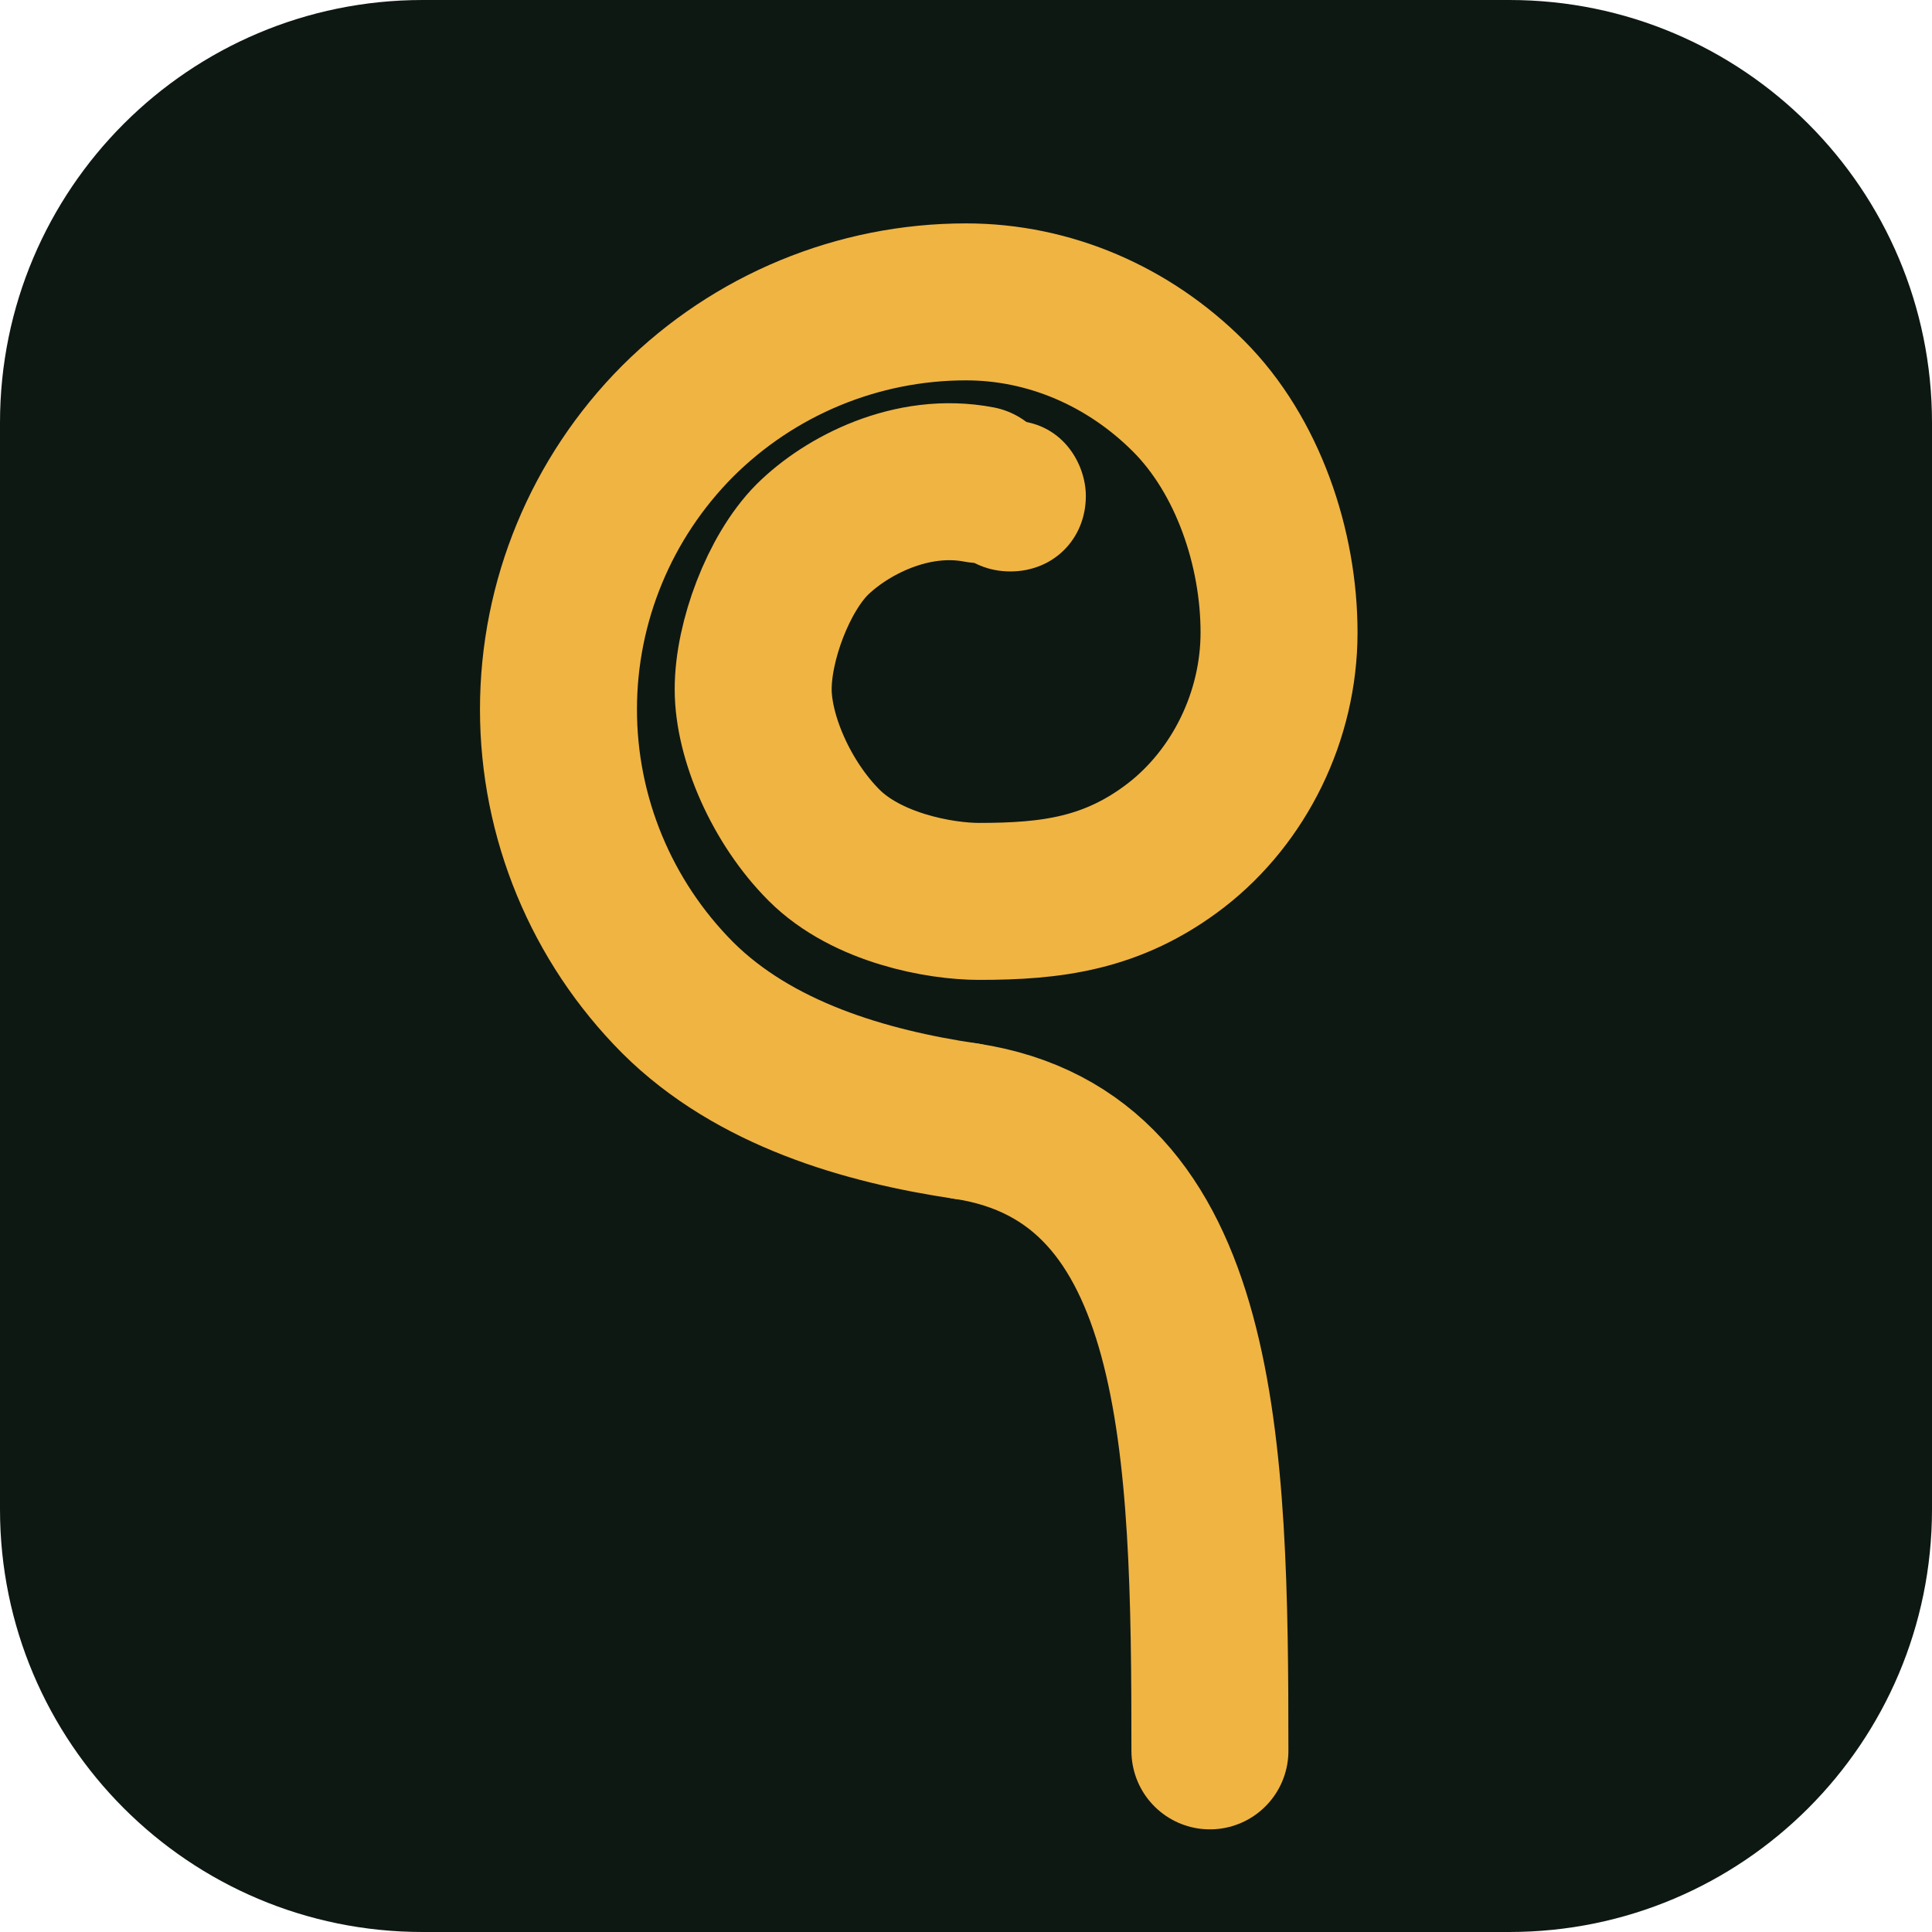
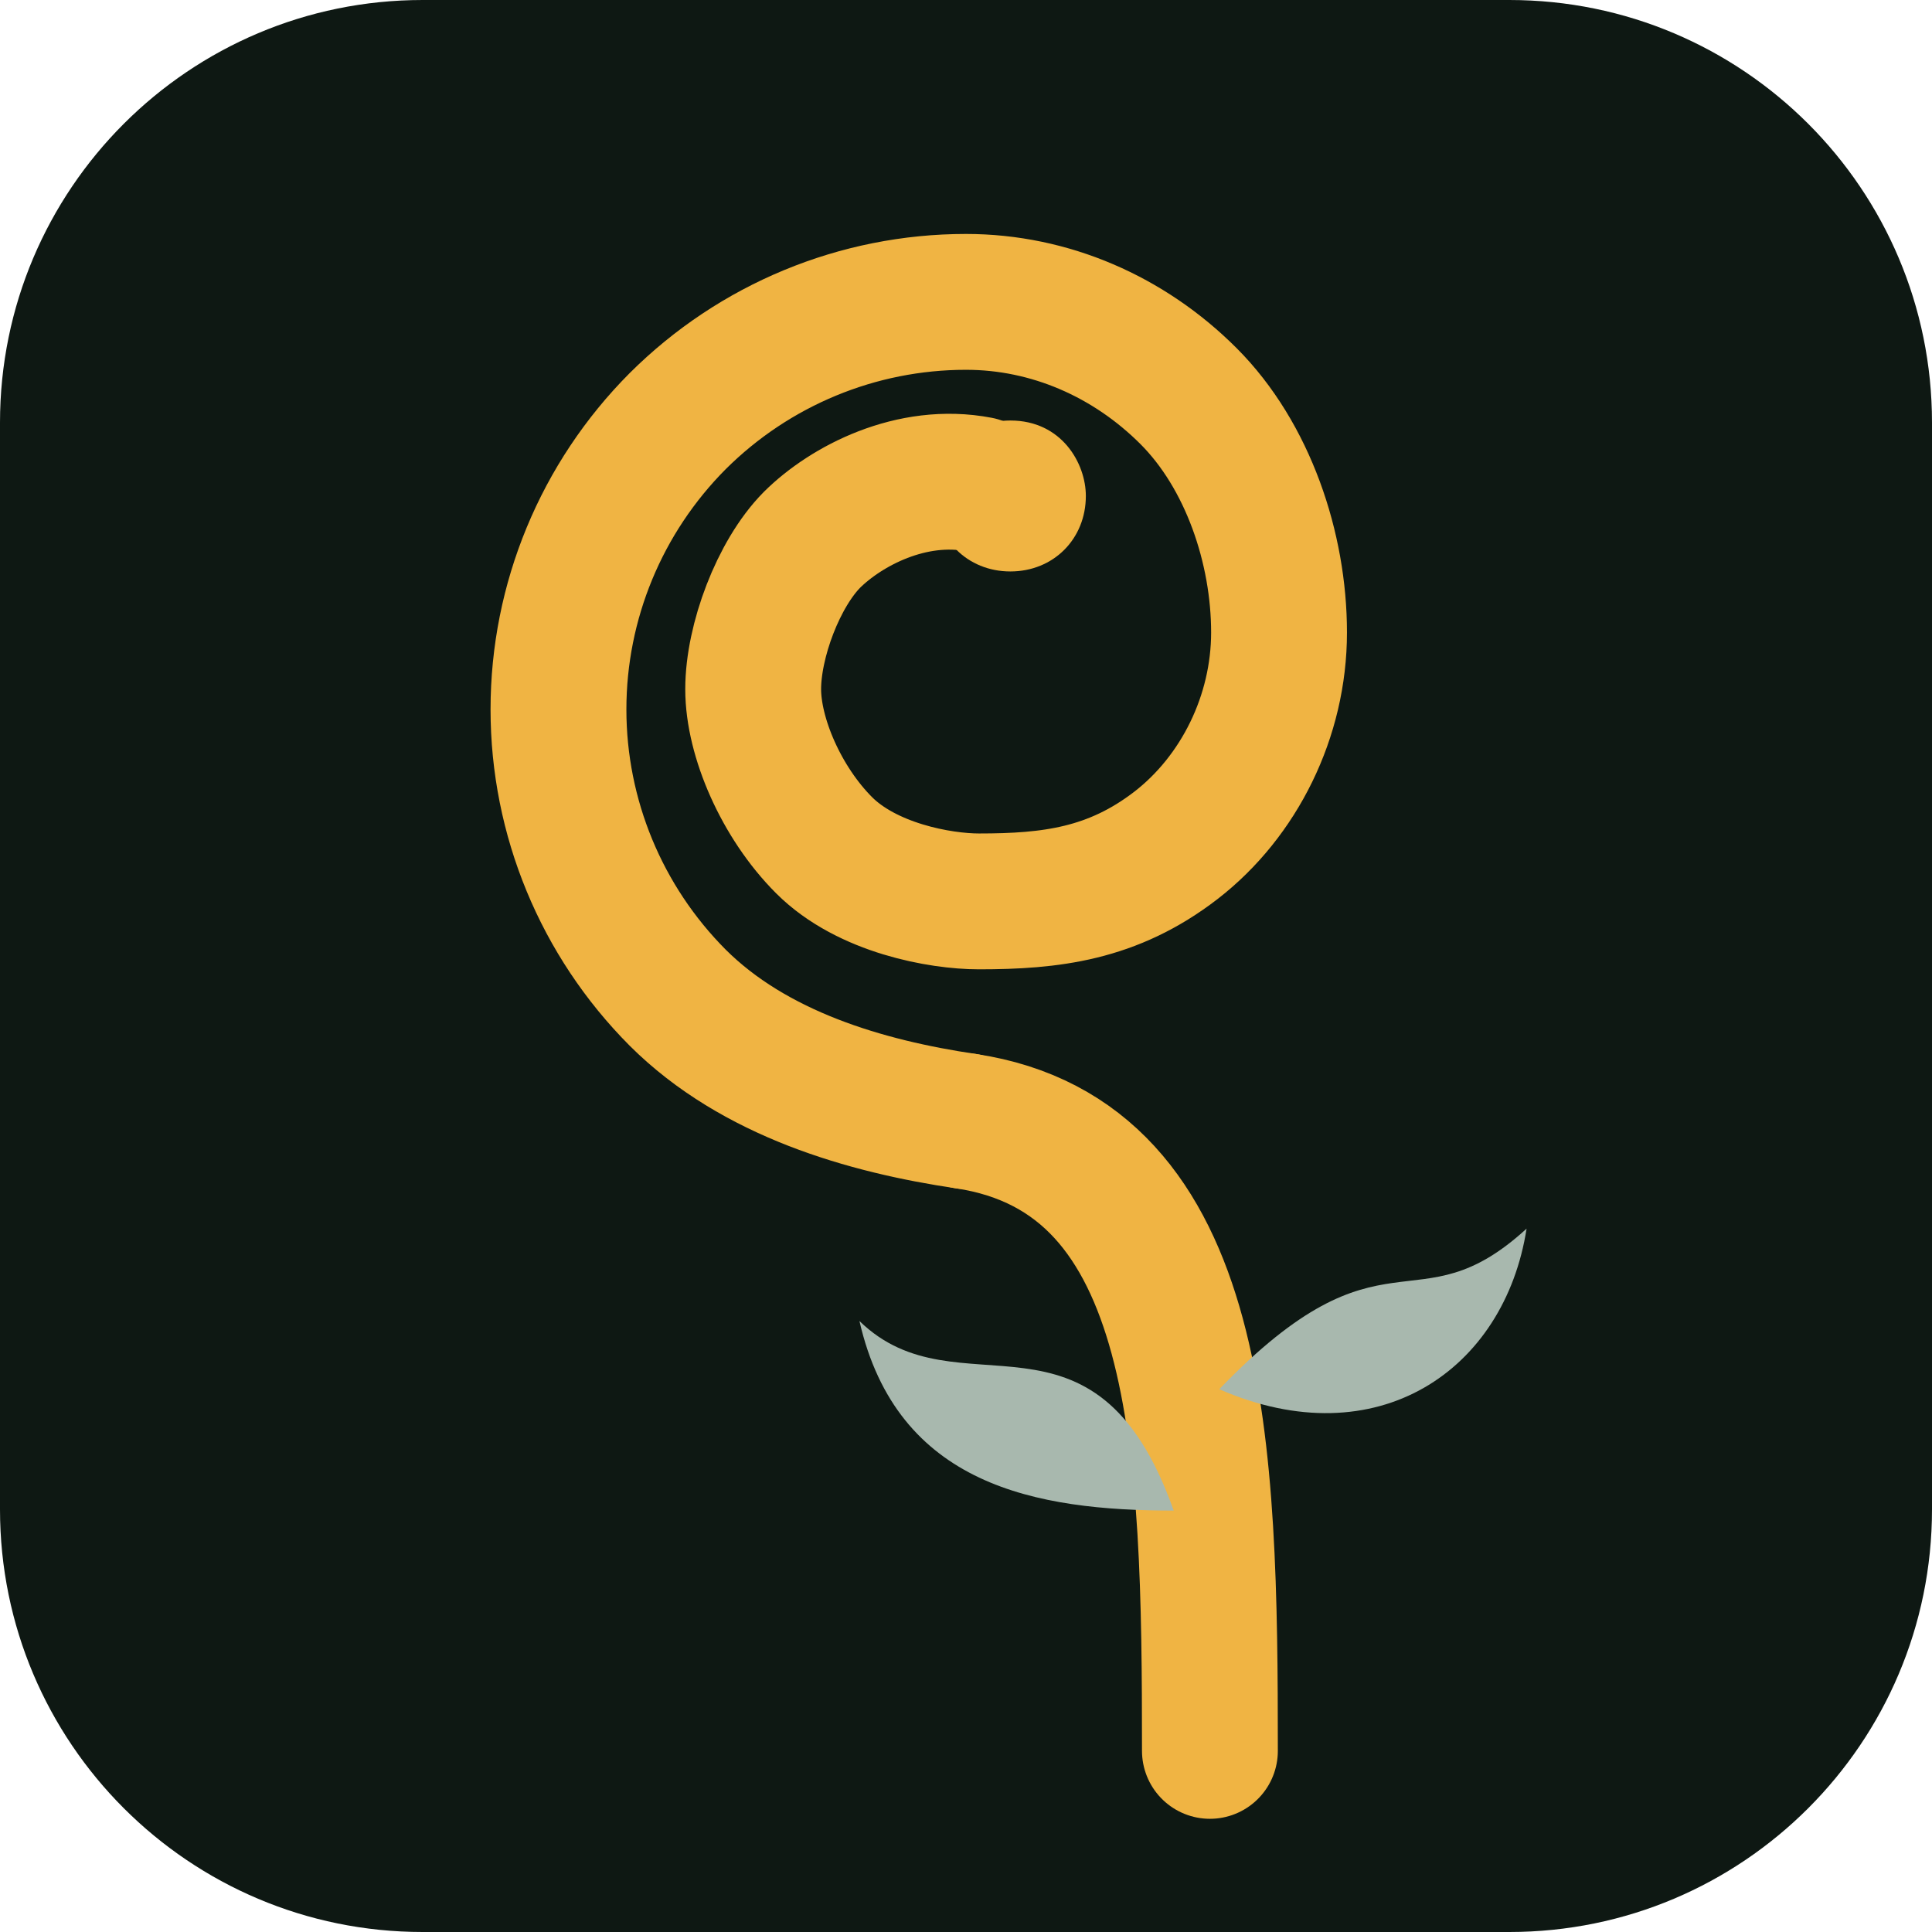
<svg xmlns="http://www.w3.org/2000/svg" viewBox="0 0 64 64">
  <rect width="64" height="64" rx="14" fill="#0e1813" />
-   <g fill="none" stroke="#f0b443" stroke-width="5.2" stroke-linecap="round">
+   <g fill="none" stroke="#f0b443" stroke-width="4.5" stroke-linecap="round">
    <path d="M40.08 58C40.08 47.97 39.88 38.33 32 37.14" />
    <path d="M32 37.14C28.68 36.65 24.99 35.58 22.45 33.05C19.92 30.51 18.5 27.08 18.5 23.5C18.5 19.92 19.92 16.49 22.45 13.95C24.99 11.42 28.42 10 32 10C34.78 10 37.4 11.15 39.37 13.12C41.34 15.09 42.37 18.16 42.37 20.95C42.37 23.73 41.05 26.38 38.96 28C36.86 29.62 34.81 29.86 32.43 29.86C31.14 29.86 28.72 29.42 27.3 28C25.88 26.58 24.95 24.42 24.95 22.83C24.95 21.24 25.78 19.01 26.9 17.88C28.03 16.76 30.2 15.62 32.43 16.05" />
  </g>
  <path d="M33.47 18.93C34.9 18.93 35.97 17.85 35.97 16.43C35.97 15.35 35.17 13.93 33.47 13.93C32.04 13.93 30.97 15 30.97 16.43C30.97 17.85 32.04 18.93 33.47 18.93Z" fill="#f0b443" />
+   <path d="M38.88 50.04C34.33 50.04 29.72 49.22 28.47 43.76C31.74 46.95 36.26 42.65 38.88 50.04Z" fill="#a8b8ae" />
+   <path d="M40.39 46.02C45.86 40.34 46.88 44.08 50.57 40.7C49.84 45.39 45.62 48.3 40.39 46.02Z" fill="#a8b8ae" />
</svg>
